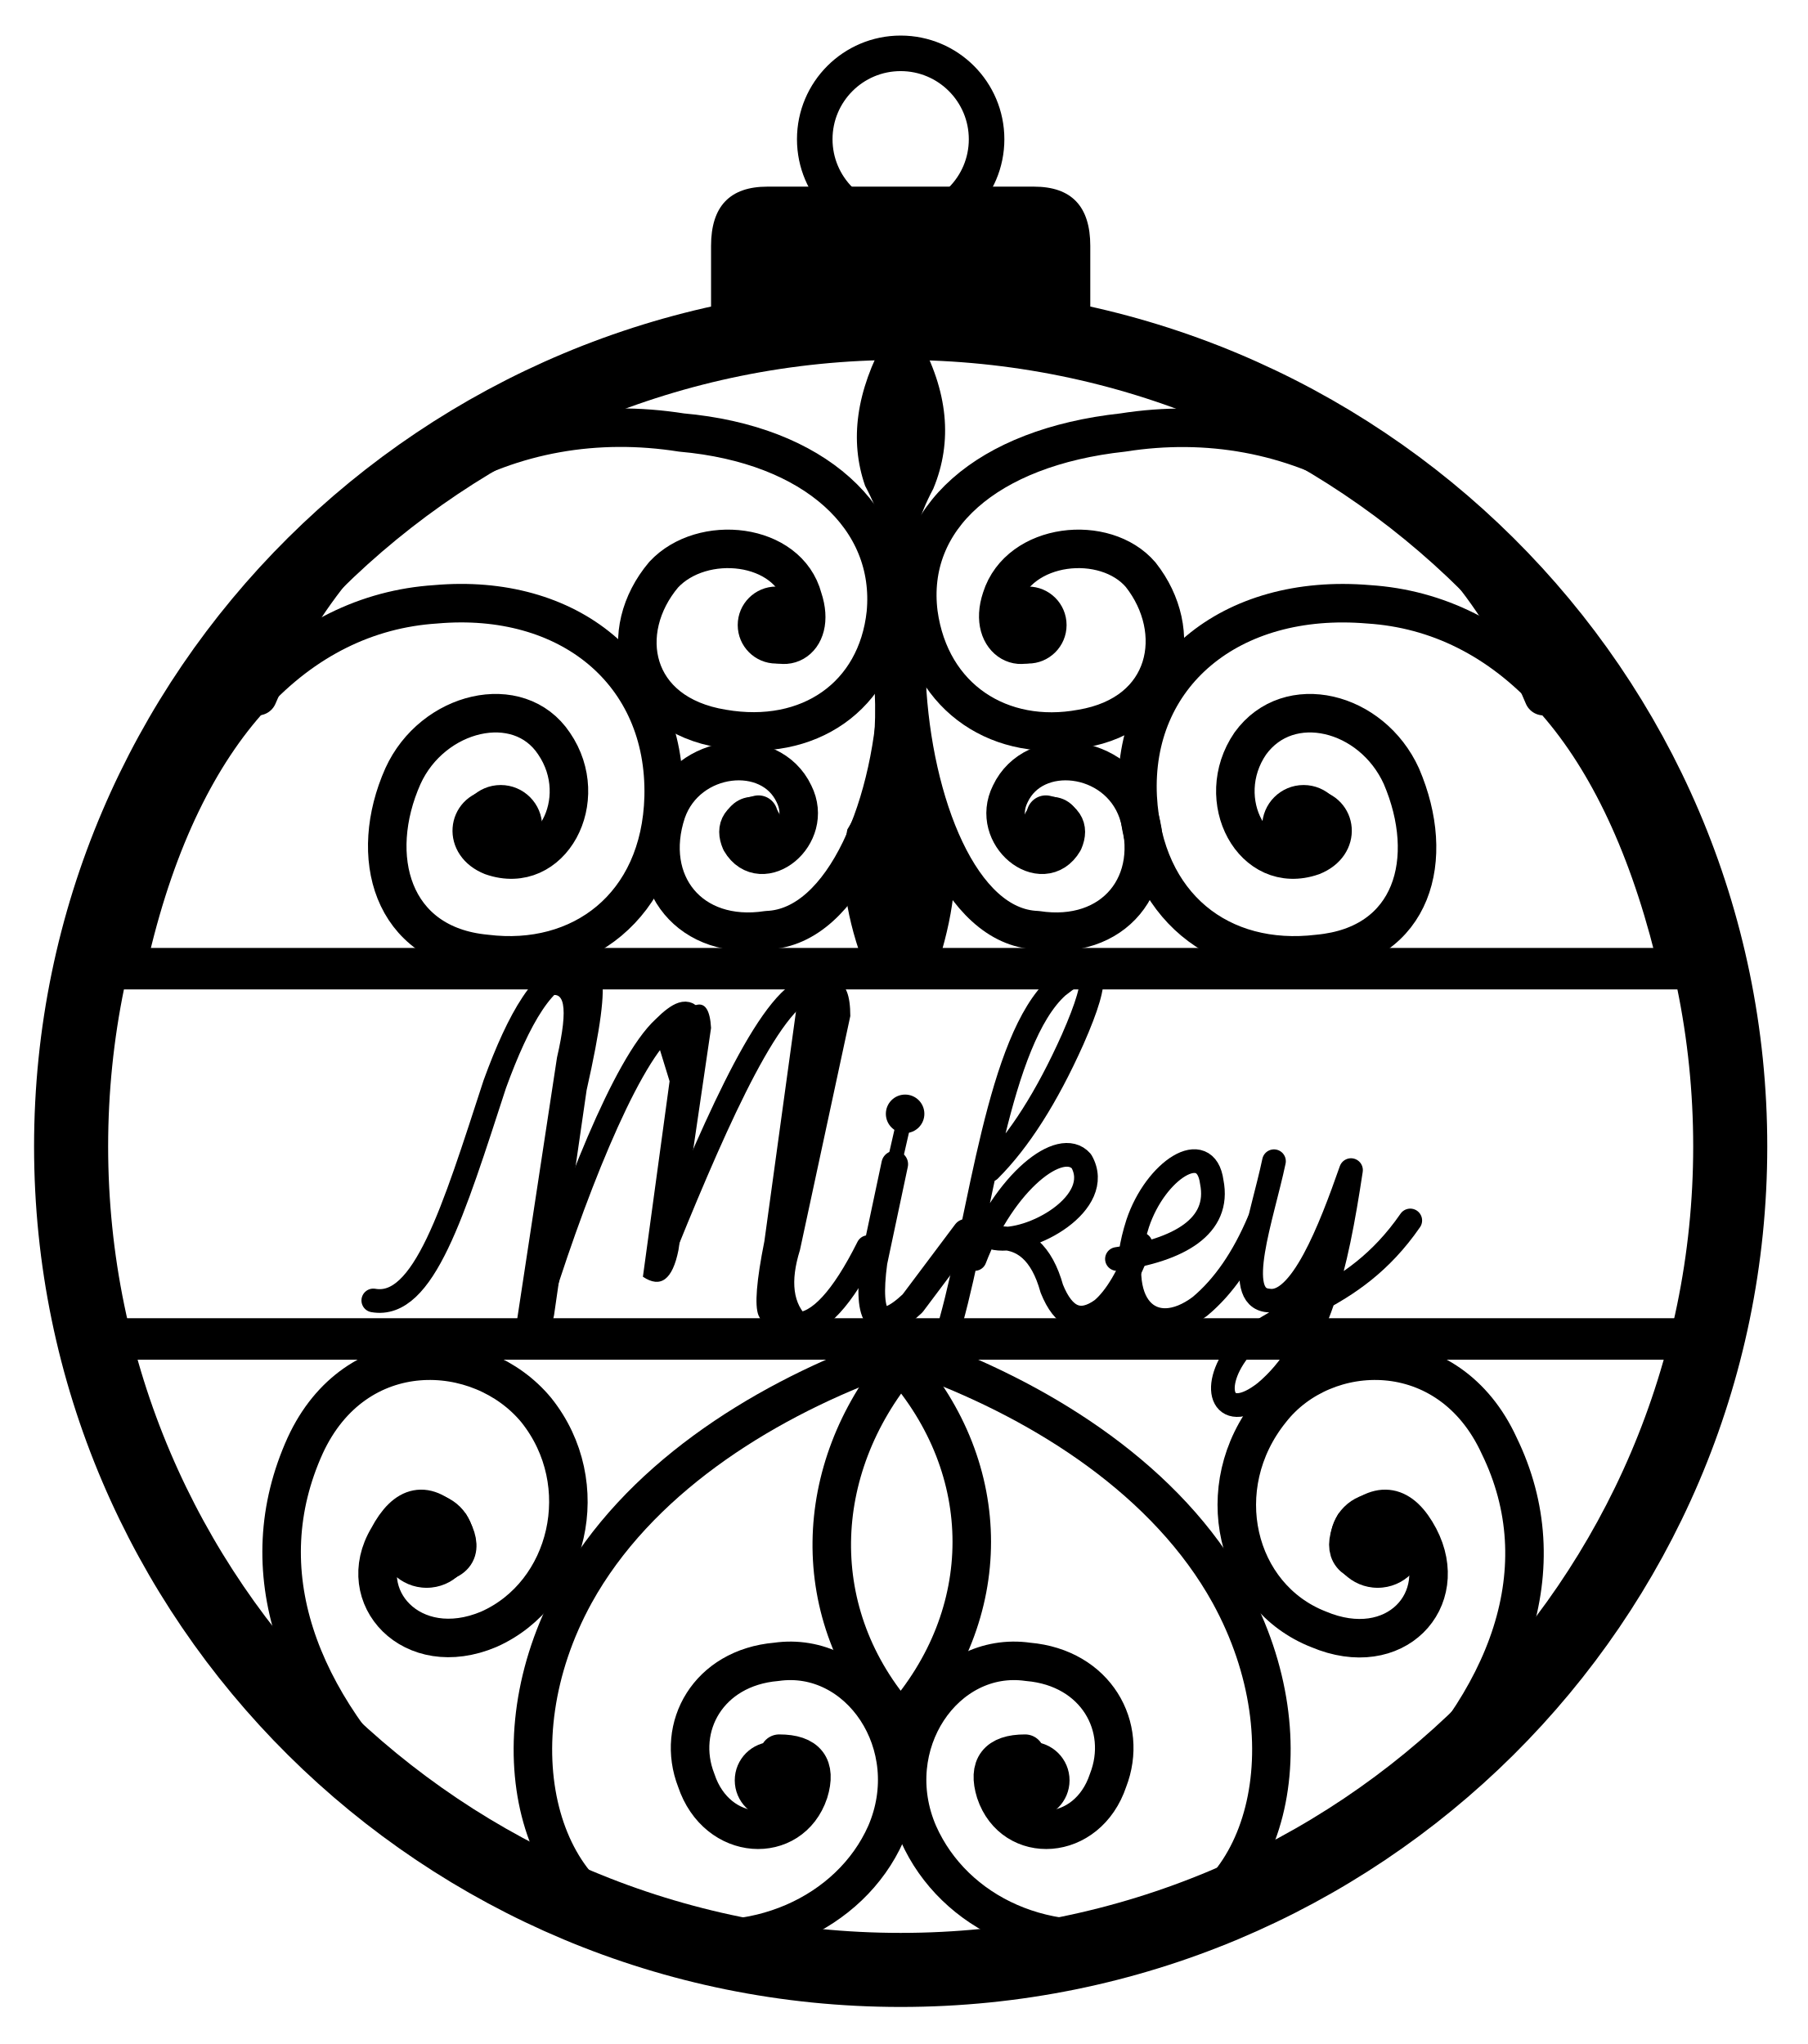
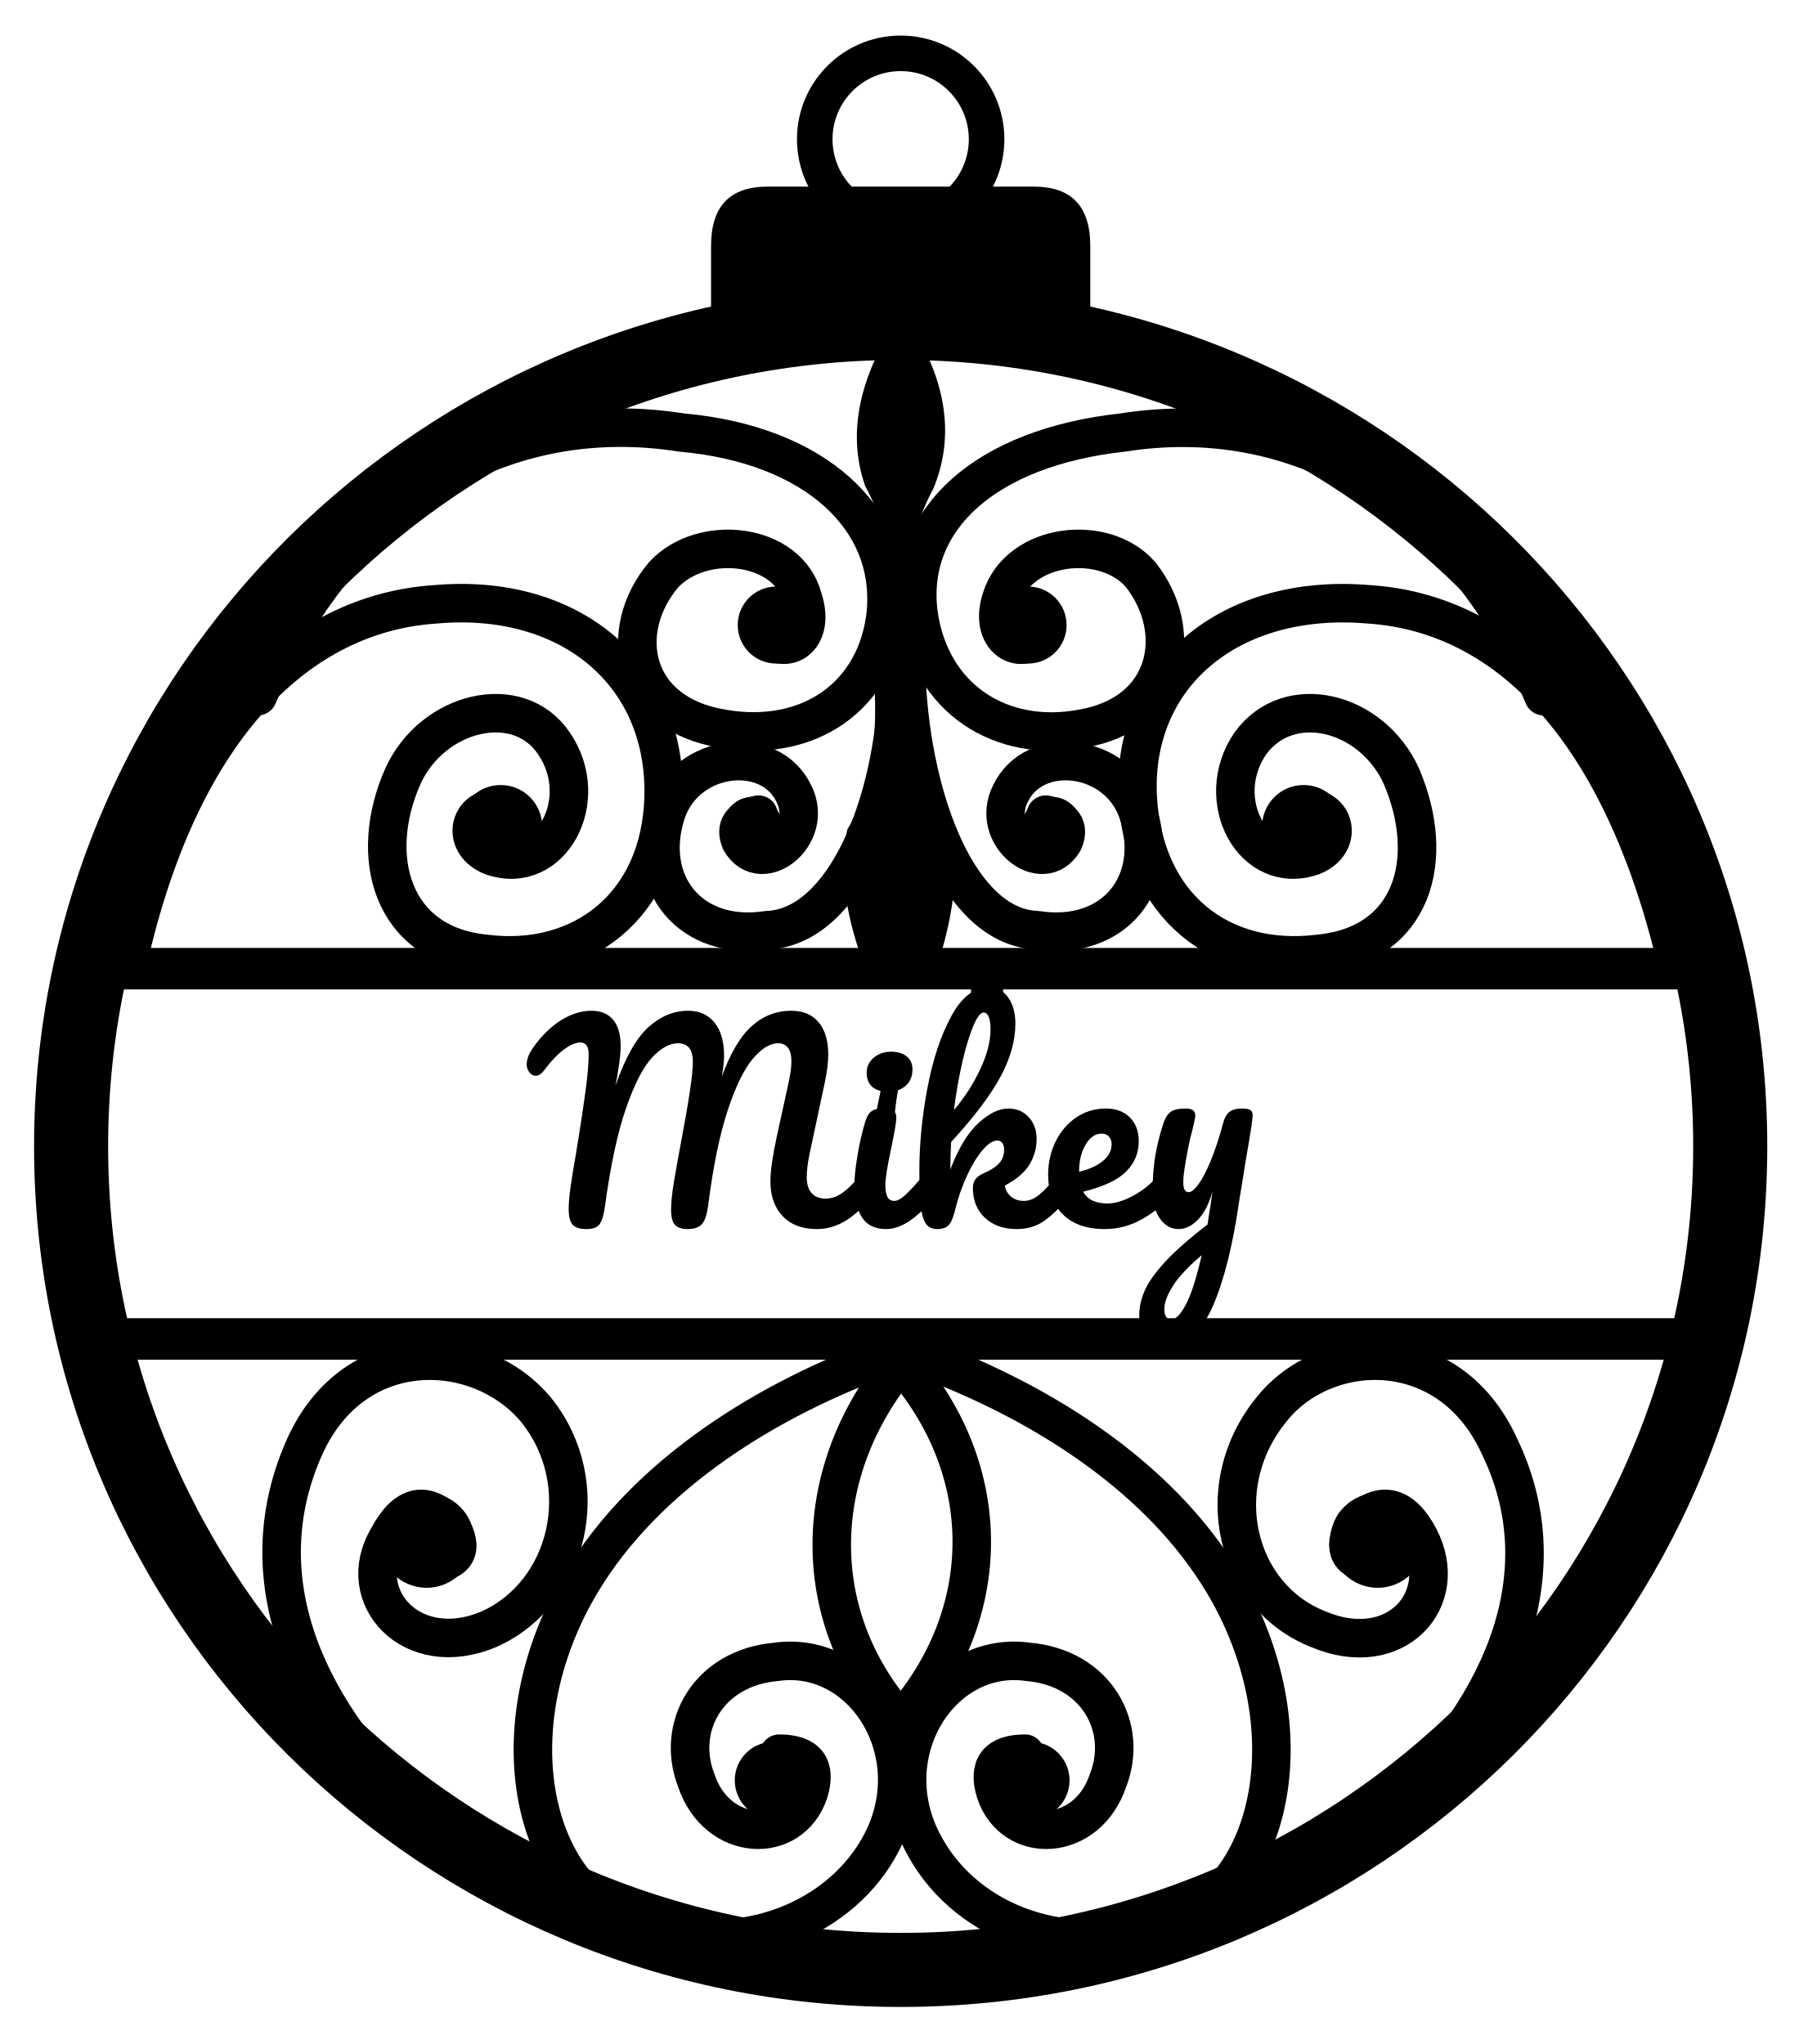
<svg xmlns="http://www.w3.org/2000/svg" width="94mm" height="106.33mm" viewBox="0 0 610 690">
  <ellipse id="frame" cx="304" cy="387" rx="280" ry="278" fill="none" stroke="black" stroke-width="25" />
  <path id="cap" d="M240 109 V83 Q240 63 259 63 H349 Q368 63 368 83 V109 Q305 96 240 109Z" />
  <circle id="eyelet" cx="304" cy="47" r="29" fill="none" stroke="black" stroke-width="12" />
  <path id="rails" d="M37 327 H572 M36 452 H572" fill="none" stroke="black" stroke-width="14" />
  <path id="upper-spindle" d="M299 114 Q284 141 292 164 Q307 192 294 219 Q299 259 286 280 Q282 299 291 324 H317 Q325 298 321 280 Q308 259 314 220 Q300 193 315 165 Q325 141 310 114Z" />
  <g id="crown-scrolls" fill="none" stroke="black" stroke-width="13" stroke-linecap="round" stroke-linejoin="round">
    <path d="M87 235 C117 165 173 137 230 146 C275 150 302 175 299 207 C296 235 273 251 244 246 C213 241 208 213 224 194 C237 180 266 183 271 202 C276 217 263 223 256 212" />
    <path d="M521 235 C492 166 436 137 379 146 C333 151 306 175 310 207 C314 236 338 251 365 246 C395 241 400 213 385 194 C373 180 344 183 338 202 C333 217 347 223 352 212" />
    <path d="M44 321 C62 245 101 207 147 204 C192 200 225 227 224 269 C223 306 196 326 164 322 C132 319 124 289 136 262 C146 240 175 233 187 251 C200 270 186 296 166 289 C156 285 158 274 166 273" />
    <path d="M565 321 C546 245 508 207 462 204 C415 200 382 228 384 269 C386 306 412 326 445 322 C477 319 485 290 473 262 C463 240 435 233 422 251 C409 270 423 296 443 289 C453 285 451 274 443 273" />
    <path d="M303 230 C302 271 285 313 259 314 C233 318 217 298 225 274 C232 254 260 251 268 268 C275 282 257 296 250 284 Q247 277 256 275" />
    <path d="M306 230 C308 271 324 313 350 314 C376 318 392 298 384 274 C377 254 349 251 341 268 C334 282 352 296 359 284 Q362 277 353 275" />
  </g>
  <g id="crown-buds">
    <circle cx="262" cy="211" r="13" />
    <circle cx="347" cy="211" r="13" />
    <circle cx="169" cy="279" r="14" />
    <circle cx="440" cy="279" r="14" />
    <circle cx="254" cy="279" r="10" />
    <circle cx="355" cy="279" r="10" />
  </g>
-   <g id="mikey" stroke-linecap="round" stroke-linejoin="round" fill="none" stroke="black">
-     <path id="capital" stroke-width="8" d="M126 439 C143 442 153 409 167 366 C175 344 184 328 194 328 C201 328 193 359 190 378 L180 447 C193 404 211 359 224 347 C235 336 235 345 232 360 L222 427 C239 385 258 340 272 334 Q284 329 280 350 L263 425 Q258 445 269 447 Q280 447 293 421" />
-     <path fill="black" stroke="none" d="M184 337 Q196 317 203 330 Q205 337 198 368 L187 444 Q185 455 174 449 L188 357 Q194 331 184 337Z M222 352 Q239 329 240 347 L229 422 Q226 437 217 431 L226 365Z M269 339 Q287 322 287 343 L270 422 Q265 438 273 445 Q263 459 256 444 Q254 439 258 419Z" />
-     <path id="i-stroke" stroke-width="9" d="M302 393 L295 426 Q291 456 308 440 L326 416" />
-     <path stroke-width="5" d="M305 379 L301.8 393" />
-     <circle cx="305.5" cy="376" r="6.5" fill="black" stroke="none" />
-     <path id="looped-k" stroke-width="8" d="M321 446 C331 410 337 351 357 333 Q377 317 362 351 Q349 380 334 395 M329 425 C339 399 358 384 365 392 C373 406 348 420 336 418 Q350 417 355 435 Q361 450 372 442 Q379 436 385 420" />
-     <path id="looped-e" stroke-width="8" d="M377 425 C398 422 412 414 409 399 C407 384 390 395 384 413 C375 441 389 453 405 441 Q417 431 425 412" />
-     <path id="final-y" stroke-width="8" d="M430 392 C426 411 416 438 428 439 C439 441 449 415 456 395 C451 428 445 455 427 470 C413 481 408 469 418 456 C431 441 456 441 476 412" />
+   <g id="mikey" aria-label="Mikey" transform="translate(177 333) scale(.864)">
+     <path id="Pacifico-M" d="M 24.199,94.797 C 21.734,94.797 19.965,94.246 18.898,93.148 C 17.832,92.047 17.301,89.965 17.301,86.898 C 17.301,84.832 17.516,82.18 17.949,78.945 C 18.383,75.715 19.102,71.262 20.102,65.598 C 21.832,55.129 23.199,46.062 24.199,38.398 C 24.801,33.598 25.102,29.598 25.102,26.398 C 25.102,23.398 24,21.898 21.801,21.898 C 20.066,21.898 17.984,22.781 15.551,24.547 C 13.117,26.312 10.434,29.129 7.5,32.996 C 6.566,34.262 5.535,34.898 4.398,34.898 C 3.465,34.898 2.648,34.445 1.949,33.547 C 1.25,32.648 0.898,31.629 0.898,30.496 C 0.898,29.43 1.117,28.348 1.551,27.246 C 1.984,26.148 2.699,24.898 3.699,23.496 C 6.898,19.031 10.465,15.582 14.398,13.148 C 18.332,10.715 22.266,9.496 26.199,9.496 C 29.867,9.496 32.684,10.664 34.648,12.996 C 36.617,15.332 37.602,18.73 37.602,23.195 C 37.602,24.996 37.434,27.113 37.102,29.547 C 36.766,31.98 36.465,33.965 36.199,35.496 C 35.934,37.031 35.734,38.098 35.602,38.695 C 39.398,27.832 43.668,20.246 48.398,15.945 C 53.133,11.648 58.332,9.496 64,9.496 C 68.332,9.496 71.75,11.031 74.25,14.098 C 76.75,17.164 78,21.496 78,27.098 C 78,29.297 77.699,32.031 77.102,35.297 C 80.434,26.098 84.332,19.496 88.801,15.496 C 93.266,11.496 98.398,9.496 104.199,9.496 C 108.867,9.496 112.449,10.996 114.949,13.996 C 117.449,16.996 118.699,21.195 118.699,26.598 C 118.699,29.531 118.266,33.098 117.398,37.297 L 111.301,65.898 C 110.633,69.23 110.301,72.098 110.301,74.496 C 110.301,77.297 110.949,79.398 112.25,80.797 C 113.551,82.195 115.367,82.898 117.699,82.898 C 119.898,82.898 122.051,82.164 124.148,80.695 C 126.25,79.23 128.734,76.797 131.602,73.398 C 132.398,72.465 133.301,71.996 134.301,71.996 C 135.168,71.996 135.852,72.398 136.352,73.195 C 136.852,73.996 137.102,75.098 137.102,76.496 C 137.102,79.098 136.465,81.164 135.199,82.695 C 131.734,86.898 128.301,89.965 124.898,91.898 C 121.5,93.832 117.934,94.797 114.199,94.797 C 108.535,94.797 104.102,93.113 100.898,89.746 C 97.699,86.379 96.102,81.863 96.102,76.195 C 96.102,72.262 96.898,66.562 98.5,59.098 L 102.5,40.797 C 102.633,40.195 102.867,39.129 103.199,37.598 C 103.535,36.062 103.801,34.613 104,33.246 C 104.199,31.879 104.301,30.531 104.301,29.195 C 104.301,26.863 103.852,25.113 102.949,23.945 C 102.051,22.781 100.766,22.195 99.102,22.195 C 95.965,22.195 92.684,24.215 89.25,28.246 C 85.816,32.281 82.551,38.965 79.449,48.297 C 76.352,57.629 73.832,69.762 71.898,84.695 C 71.434,88.695 70.617,91.379 69.449,92.746 C 68.285,94.113 66.398,94.797 63.801,94.797 C 61.535,94.797 59.883,94.262 58.852,93.195 C 57.816,92.129 57.301,90.129 57.301,87.195 C 57.301,84.465 57.668,80.879 58.398,76.445 C 59.133,72.012 60.066,66.797 61.199,60.797 C 64.266,44.664 65.801,34.262 65.801,29.598 C 65.801,27.062 65.316,25.195 64.352,23.996 C 63.383,22.797 61.934,22.195 60,22.195 C 56.734,22.195 53.367,24.047 49.898,27.746 C 46.434,31.445 43.051,38.012 39.75,47.445 C 36.449,56.879 33.699,69.629 31.5,85.695 C 31.035,89.098 30.352,91.465 29.449,92.797 C 28.551,94.129 26.801,94.797 24.199,94.797 Z M 24.199,94.797" />
+     <path id="Pacifico-i" d="M 142.102,41.098 C 139.305,41.098 137.203,40.445 135.805,39.148 C 134.402,37.848 133.703,36.031 133.703,33.695 C 133.703,31.363 134.621,29.414 136.453,27.848 C 138.285,26.281 140.57,25.496 143.305,25.496 C 145.77,25.496 147.77,26.098 149.305,27.297 C 150.836,28.496 151.602,30.195 151.602,32.398 C 151.602,35.062 150.738,37.18 149.004,38.746 C 147.27,40.312 144.969,41.098 142.102,41.098 Z M 141.305,94.797 C 136.969,94.797 133.82,93.262 131.852,90.195 C 129.887,87.129 128.902,83.062 128.902,77.996 C 128.902,74.996 129.285,71.148 130.055,66.445 C 130.82,61.746 131.805,57.363 133.004,53.297 C 133.602,51.164 134.402,49.695 135.402,48.898 C 136.402,48.098 138.004,47.695 140.203,47.695 C 143.602,47.695 145.305,48.832 145.305,51.098 C 145.305,52.762 144.668,56.629 143.402,62.695 C 141.805,70.031 141.004,74.996 141.004,77.598 C 141.004,79.598 141.27,81.129 141.805,82.195 C 142.336,83.262 143.238,83.797 144.504,83.797 C 145.703,83.797 147.203,82.965 149.004,81.297 C 150.805,79.629 153.203,76.996 156.203,73.398 C 157.004,72.465 157.902,71.996 158.902,71.996 C 159.77,71.996 160.453,72.398 160.953,73.195 C 161.453,73.996 161.703,75.098 161.703,76.496 C 161.703,79.164 161.07,81.23 159.805,82.695 C 153.203,90.762 147.035,94.797 141.305,94.797 Z M 141.305,94.797" />
+     <path id="Pacifico-k" d="M 211.398,71.996 C 212.262,71.996 212.945,72.398 213.445,73.195 C 213.945,73.996 214.195,75.098 214.195,76.496 C 214.195,79.164 213.562,81.23 212.297,82.695 C 209.297,86.363 206.262,89.297 203.195,91.496 C 200.129,93.695 196.496,94.797 192.297,94.797 C 187.164,94.797 183.031,93.332 179.898,90.398 C 176.762,87.465 175.195,83.562 175.195,78.695 C 175.195,76.098 176.531,74.23 179.195,73.098 C 182.129,71.832 184.23,70.48 185.496,69.047 C 186.762,67.613 187.398,65.863 187.398,63.797 C 187.398,62.598 187.148,61.695 186.648,61.098 C 186.148,60.496 185.531,60.195 184.797,60.195 C 182.996,60.195 181.012,61.496 178.848,64.098 C 176.68,66.695 174.664,70.047 172.797,74.148 C 170.93,78.246 169.465,82.465 168.398,86.797 C 167.664,89.93 166.812,92.047 165.848,93.148 C 164.879,94.246 163.363,94.797 161.297,94.797 C 159.23,94.797 157.715,94.047 156.746,92.547 C 155.781,91.047 155.129,88.73 154.797,85.598 C 154.465,82.465 154.297,77.863 154.297,71.797 C 154.297,61.531 155.348,50.832 157.445,39.695 C 159.547,28.562 162.648,19.215 166.746,11.648 C 170.848,4.082 175.762,0.297 181.496,0.297 C 184.562,0.297 187.047,1.613 188.945,4.246 C 190.848,6.879 191.797,10.297 191.797,14.496 C 191.797,21.23 189.832,28.215 185.898,35.445 C 181.965,42.68 175.562,51.129 166.695,60.797 C 166.496,64.262 166.398,67.832 166.398,71.496 C 169.598,63.164 173.262,57.113 177.398,53.348 C 181.531,49.582 185.398,47.695 188.996,47.695 C 192.332,47.695 195.012,48.832 197.047,51.098 C 199.082,53.363 200.098,56.164 200.098,59.496 C 200.098,63.164 199.164,66.531 197.297,69.598 C 195.43,72.664 192.23,75.398 187.695,77.797 C 187.965,79.598 188.781,81.047 190.148,82.148 C 191.512,83.246 193.164,83.797 195.098,83.797 C 197.164,83.797 199.164,82.996 201.098,81.398 C 203.031,79.797 205.562,77.129 208.695,73.398 C 209.496,72.465 210.398,71.996 211.398,71.996 Z M 179.398,10.195 C 178.195,10.195 176.863,11.914 175.398,15.348 C 173.93,18.781 172.512,23.414 171.148,29.246 C 169.781,35.082 168.664,41.43 167.797,48.297 C 171.93,43.43 175.348,38.129 178.047,32.398 C 180.746,26.664 182.098,21.465 182.098,16.797 C 182.098,14.664 181.863,13.031 181.398,11.898 C 180.93,10.762 180.262,10.195 179.398,10.195 Z M 179.398,10.195" />
+     <path id="Pacifico-e" d="M 250.695,71.996 C 251.562,71.996 252.246,72.398 252.746,73.195 C 253.246,73.996 253.496,75.098 253.496,76.496 C 253.496,79.164 252.863,81.23 251.598,82.695 C 249.129,85.695 245.648,88.465 241.148,90.996 C 236.648,93.531 231.832,94.797 226.695,94.797 C 219.695,94.797 214.262,92.898 210.398,89.098 C 206.531,85.297 204.598,80.098 204.598,73.496 C 204.598,68.898 205.562,64.613 207.496,60.648 C 209.43,56.68 212.113,53.531 215.547,51.195 C 218.98,48.863 222.863,47.695 227.195,47.695 C 231.062,47.695 234.164,48.848 236.496,51.148 C 238.832,53.445 239.996,56.562 239.996,60.496 C 239.996,65.098 238.348,69.047 235.047,72.348 C 231.746,75.648 226.164,78.262 218.297,80.195 C 219.965,83.262 223.129,84.797 227.797,84.797 C 230.797,84.797 234.215,83.746 238.047,81.648 C 241.879,79.547 245.195,76.797 247.996,73.398 C 248.797,72.465 249.695,71.996 250.695,71.996 Z M 225.496,57.496 C 223.031,57.496 220.945,58.93 219.246,61.797 C 217.547,64.664 216.695,68.129 216.695,72.195 L 216.695,72.398 C 220.629,71.465 223.73,70.062 225.996,68.195 C 228.262,66.332 229.398,64.164 229.398,61.695 C 229.398,60.43 229.047,59.414 228.348,58.648 C 227.648,57.879 226.695,57.496 225.496,57.496 Z M 225.496,57.496" />
+     <path id="Pacifico-y" d="M 280.395,47.695 C 281.926,47.695 282.992,47.898 283.594,48.297 C 284.195,48.695 284.492,49.363 284.492,50.297 C 284.492,51.898 283.629,57.598 281.895,67.398 C 280.359,76.797 279.461,82.363 279.195,84.098 C 276.727,101.23 273.328,114.797 268.992,124.797 C 264.66,134.797 258.895,139.797 251.695,139.797 C 248.293,139.797 245.527,138.746 243.395,136.648 C 241.262,134.547 240.195,131.797 240.195,128.398 C 240.195,125.262 240.91,122.062 242.344,118.797 C 243.777,115.531 246.445,111.781 250.344,107.547 C 254.242,103.312 259.762,98.465 266.895,92.996 L 267.195,90.695 C 267.66,88.23 268.195,84.695 268.793,80.098 C 267.461,84.898 265.594,88.547 263.195,91.047 C 260.793,93.547 258.262,94.797 255.594,94.797 C 252.594,94.797 250.145,93.414 248.242,90.648 C 246.344,87.879 245.395,84.43 245.395,80.297 C 245.395,75.297 245.727,70.715 246.395,66.547 C 247.059,62.379 248.16,57.965 249.695,53.297 C 250.359,51.297 251.293,49.863 252.492,48.996 C 253.695,48.129 255.594,47.695 258.195,47.695 C 259.66,47.695 260.676,47.93 261.242,48.398 C 261.809,48.863 262.094,49.562 262.094,50.496 C 262.094,51.031 261.727,52.832 260.992,55.898 C 260.328,58.363 259.793,60.598 259.395,62.598 C 258.859,65.332 258.395,67.945 257.992,70.445 C 257.594,72.945 257.395,74.996 257.395,76.598 C 257.395,79.129 258.094,80.398 259.492,80.398 C 260.492,80.398 261.742,79.398 263.242,77.398 C 264.742,75.398 266.344,72.363 268.043,68.297 C 269.742,64.23 271.395,59.23 272.992,53.297 C 273.527,51.297 274.344,49.863 275.445,48.996 C 276.543,48.129 278.195,47.695 280.395,47.695 Z M 252.793,130.098 C 254.461,130.098 256.328,128.164 258.395,124.297 C 260.461,120.43 262.527,113.996 264.594,104.996 C 259.461,109.332 255.742,113.281 253.445,116.848 C 251.145,120.414 249.992,123.531 249.992,126.195 C 249.992,127.332 250.211,128.262 250.645,128.996 C 251.078,129.73 251.793,130.098 252.793,130.098 Z M 252.793,130.098" />
+     <path id="ascender-weld" d="M175 -6 H187 L187 4 174 9 Z" />
+     <path id="dot-bridge" d="M139.8 37.6 Q138.5 44.1 137.1 50.8 L144.6 51 Q145.1 44.4 146.4 38.4 Z" />
  </g>
  <g id="lower-scrolls" fill="none" stroke="black" stroke-width="13" stroke-linecap="round">
    <path d="M141 613 C100 574 84 530 103 488 C120 451 162 453 181 476 C201 501 192 538 165 550 C139 561 119 539 131 519 Q140 502 152 515 Q159 527 145 528" />
    <path d="M468 613 C510 574 526 529 506 488 C489 451 447 453 429 476 C408 502 417 539 445 550 C471 561 490 540 479 519 Q470 502 457 515 Q451 527 464 528" />
    <path d="M296 459 C256 474 215 500 194 538 C166 589 182 645 221 652 C254 661 287 646 299 619 C312 589 290 557 262 561 C239 563 228 583 235 601 C242 622 267 623 273 605 Q277 592 263 592" />
    <path d="M313 459 C353 474 394 500 415 538 C443 589 427 645 388 652 C354 661 322 646 310 619 C297 589 319 557 347 561 C370 563 381 583 374 601 C367 622 342 623 336 605 Q332 592 346 592" />
    <path d="M304 460 C274 496 272 545 304 581 C336 545 336 496 304 460Z" />
  </g>
  <g id="lower-buds">
    <circle cx="144" cy="520" r="16" />
    <circle cx="465" cy="520" r="16" />
    <circle cx="261" cy="601" r="13" />
    <circle cx="348" cy="601" r="13" />
  </g>
-   <path id="letter-welds" d="M439 430 H446 V438 H439 Z M373 439 H384 V446 H373 Z" />
</svg>
